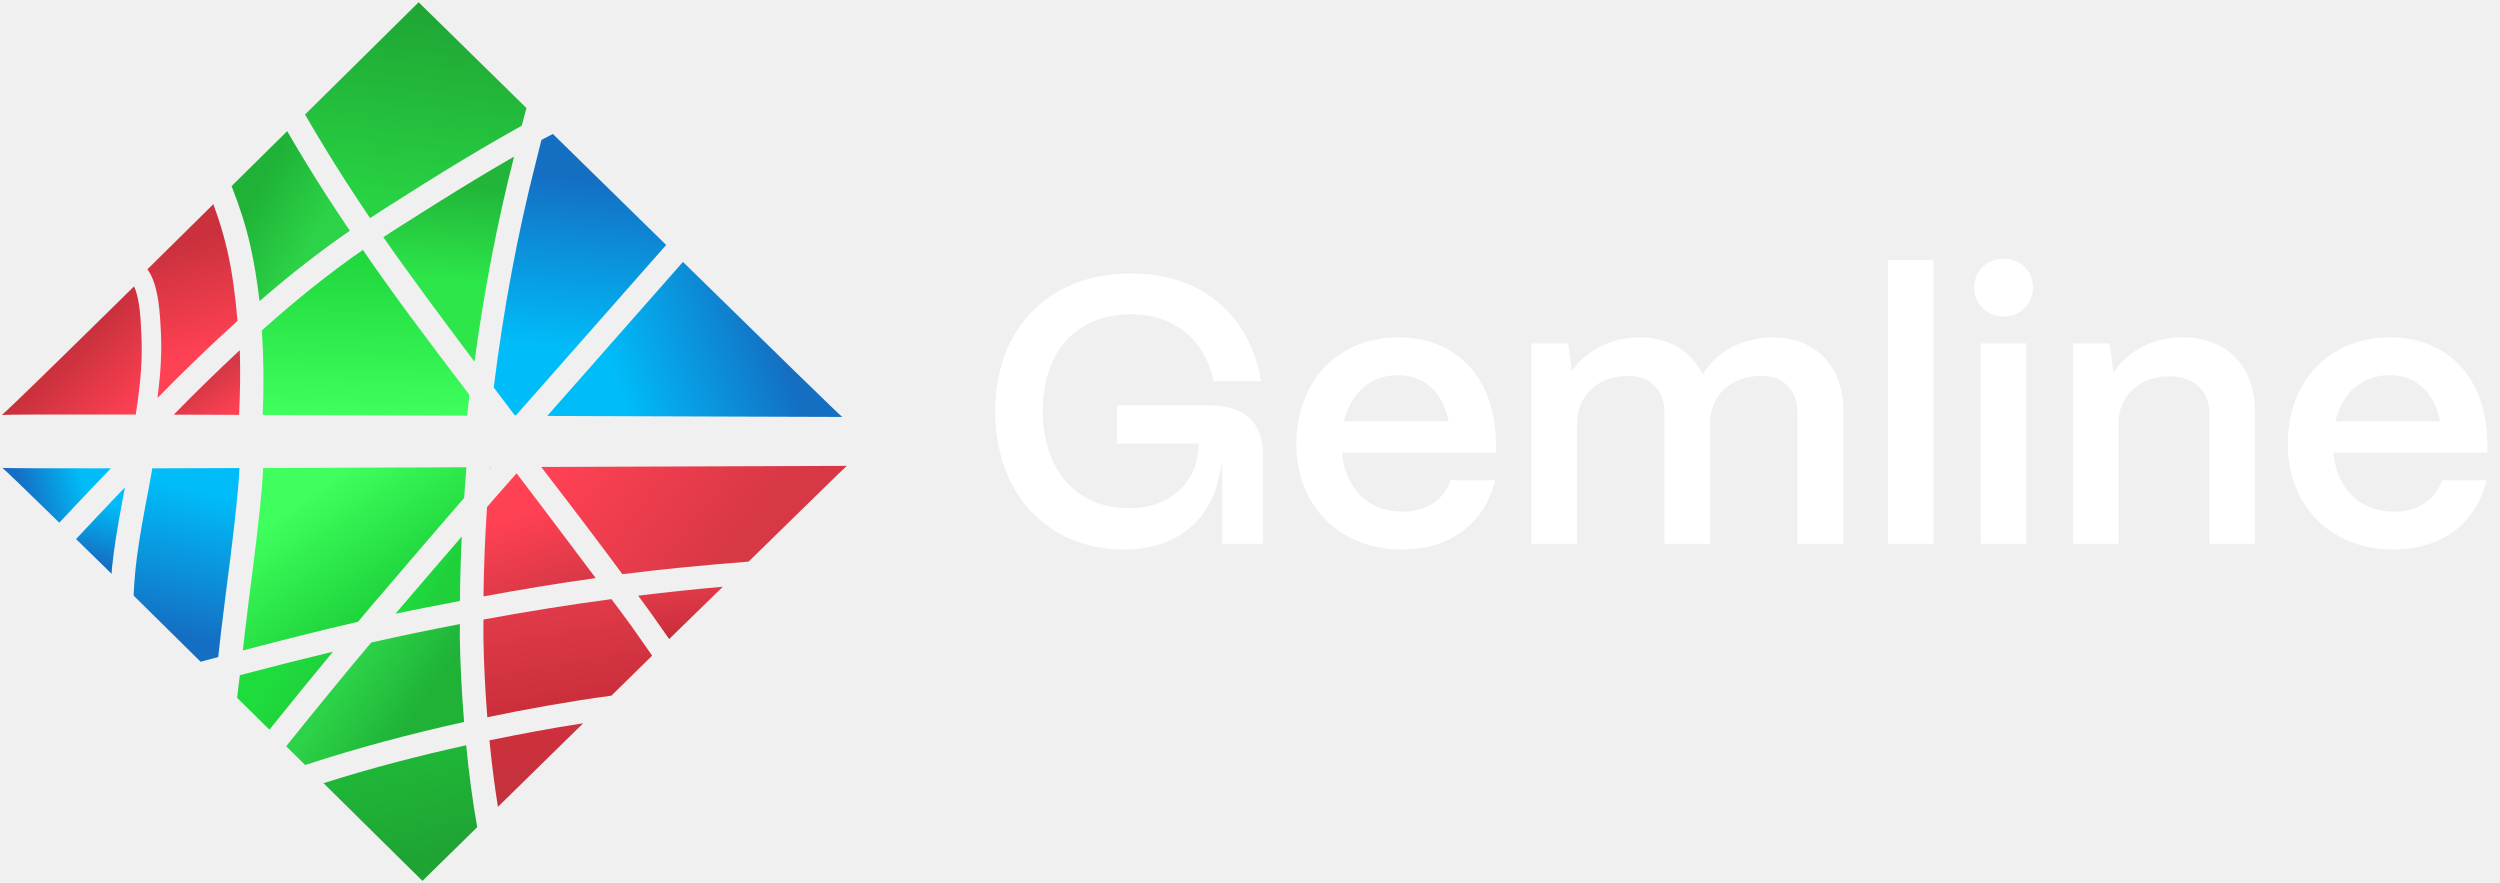
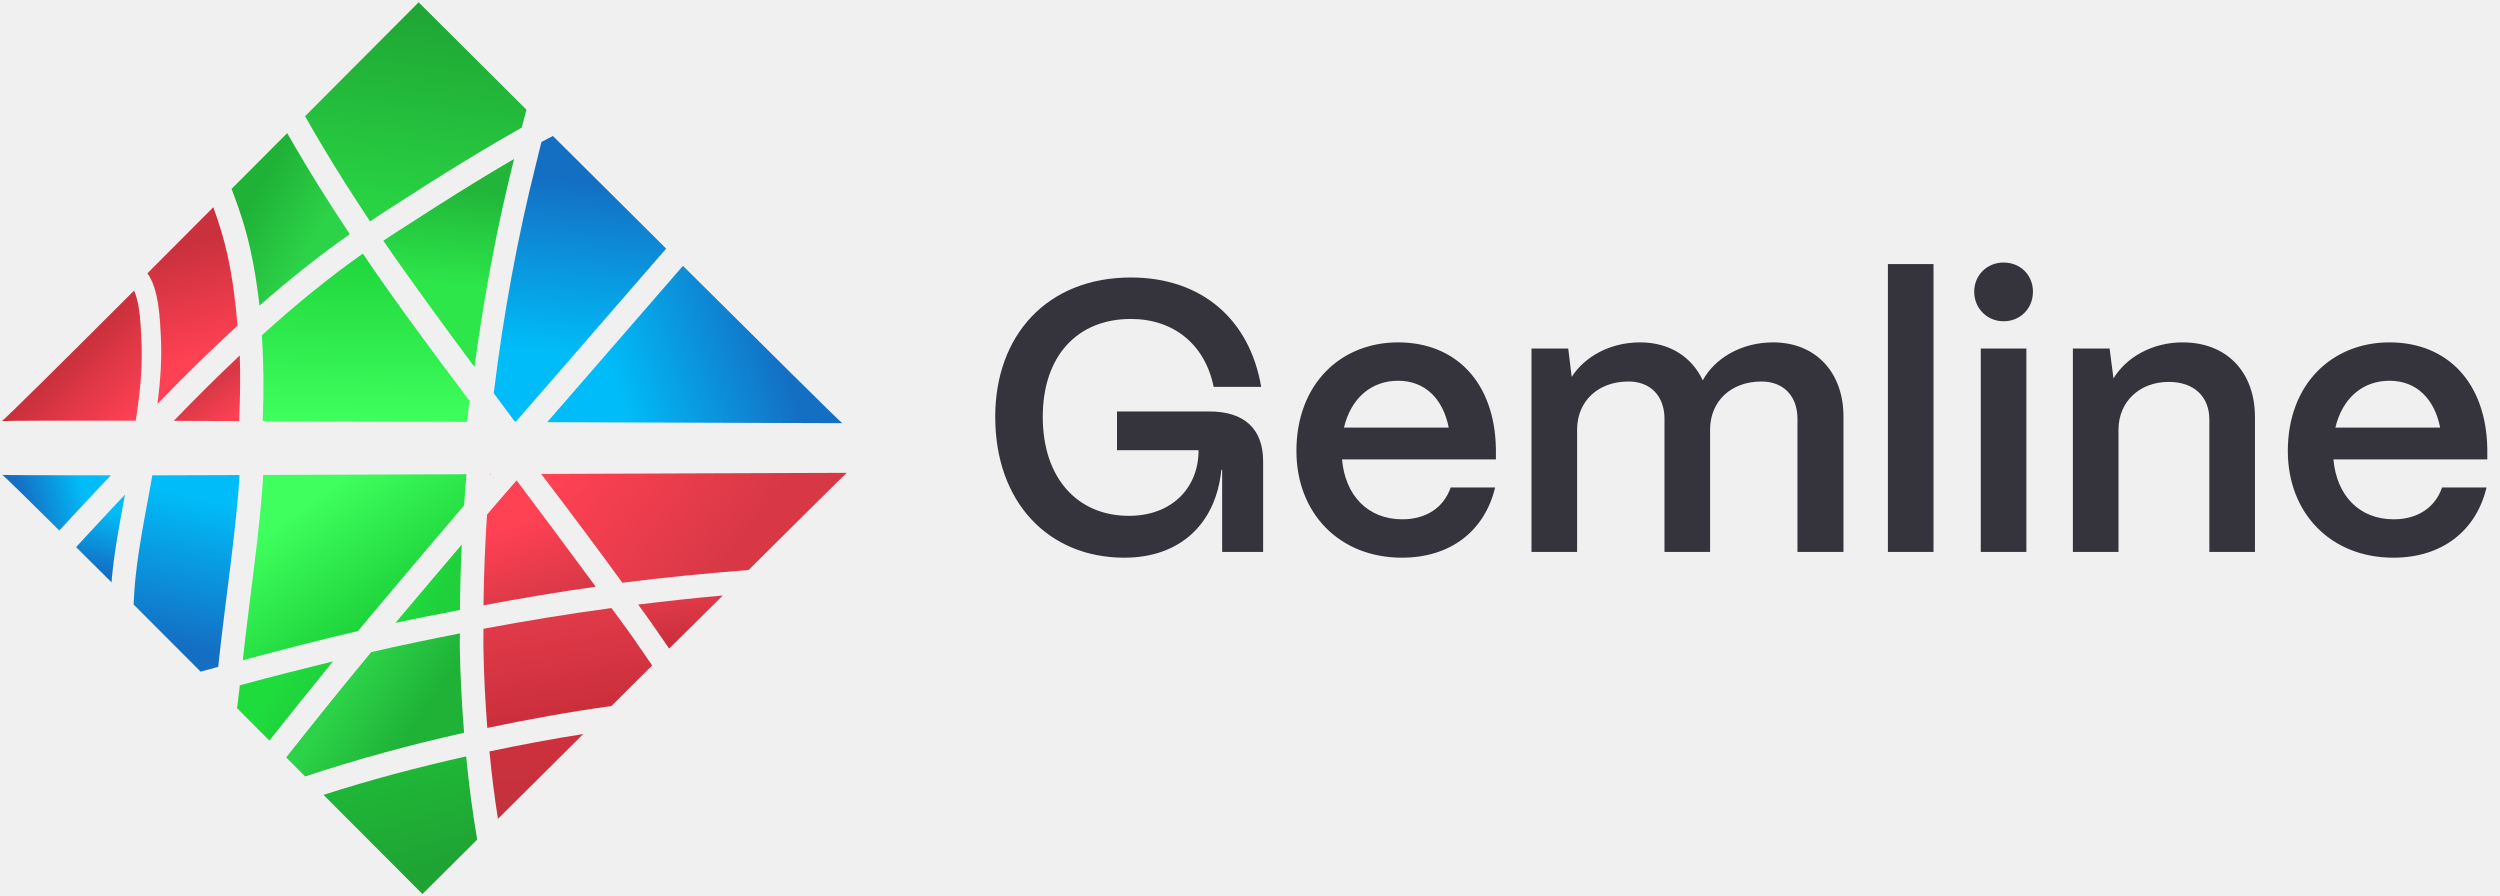
- <svg xmlns="http://www.w3.org/2000/svg" width="255" height="90" viewBox="0 0 255 90" fill="none">
-   <path d="M52.434 15.981C52.298 16.059 52.172 16.123 52.035 16.202C49.589 17.614 47.12 19.117 44.576 20.71C43.263 21.532 40.603 23.22 40.5 23.284C40.028 23.575 39.568 23.894 39.101 24.196C41.746 28.001 45.34 32.826 48.396 36.889C49.374 29.718 50.726 22.662 52.411 16.07C52.418 16.045 52.427 16.009 52.434 15.981Z" fill="url(#paint0_linear_152_5659)" />
-   <path d="M55.386 14.187C55.745 13.992 56.046 13.85 56.394 13.665C60.178 17.379 64.021 21.139 67.952 24.99C67.833 25.125 67.741 25.221 67.621 25.358C67.188 25.849 58.055 36.207 52.642 42.352C52.581 42.352 52.559 42.353 52.498 42.352C52.157 41.905 51.017 40.384 50.363 39.521C51.338 31.611 52.804 23.801 54.657 16.555C54.815 15.935 55.213 14.327 55.213 14.327C55.22 14.301 55.222 14.301 55.228 14.275C55.279 14.248 55.335 14.215 55.386 14.187Z" fill="url(#paint1_linear_152_5659)" />
-   <path d="M26.71 33.697C30.178 30.602 33.547 27.886 37.013 25.49C39.9 29.713 43.289 34.264 47.879 40.271C47.795 40.979 47.721 41.688 47.646 42.396C39.507 42.367 35.632 42.347 26.793 42.323C26.927 39.265 26.89 36.409 26.71 33.697Z" fill="url(#paint2_linear_152_5659)" />
-   <path d="M23.621 18.981C26.168 16.465 26.729 15.909 29.291 13.378C30.476 15.406 31.724 17.478 33.096 19.614C34.03 21.069 34.826 22.259 35.682 23.534C32.574 25.675 29.546 28.051 26.471 30.718C26.243 28.758 25.943 26.845 25.516 24.982C25.055 22.975 24.474 21.162 23.621 18.981Z" fill="url(#paint3_linear_152_5659)" />
-   <path d="M15.037 27.469C18.055 24.497 18.668 23.881 21.759 20.828C22.364 22.47 22.813 23.928 23.173 25.498C23.703 27.808 24.014 30.228 24.226 32.727C21.595 35.115 18.924 37.658 16.067 40.588C16.382 38.085 16.528 35.944 16.405 33.719C16.401 33.645 16.347 32.691 16.33 32.455C16.285 31.82 16.227 31.235 16.142 30.675C15.932 29.29 15.589 28.226 15.037 27.469Z" fill="url(#paint4_linear_152_5659)" />
-   <path d="M17.727 42.293C20.067 39.891 22.287 37.742 24.457 35.719C24.532 37.8 24.493 40.014 24.389 42.315C21.64 42.308 20.192 42.298 17.727 42.293Z" fill="url(#paint5_linear_152_5659)" />
-   <path d="M0.182 42.324C0.535 42.106 6.62 36.148 13.672 29.211C13.867 29.637 14.045 30.21 14.168 31.02C14.243 31.514 14.3 32.038 14.341 32.616C14.357 32.836 14.405 33.771 14.409 33.851C14.555 36.491 14.382 38.843 13.845 42.279C5.943 42.269 0.517 42.279 0.182 42.324C0.174 42.329 0.169 42.331 0.166 42.33C0.162 42.328 0.167 42.326 0.182 42.324Z" fill="url(#paint6_linear_152_5659)" />
-   <path d="M69.453 26.953C69.53 26.866 69.587 26.804 69.663 26.718C78.259 35.139 85.822 42.529 85.913 42.529C85.977 42.529 69.189 42.474 55.819 42.426C61.337 36.164 69.063 27.395 69.453 26.953Z" fill="url(#paint7_linear_152_5659)" />
-   <path d="M0.217 47.719C0.272 47.692 2.818 50.158 6.052 53.315C7.252 52.041 8.354 50.853 9.669 49.477C10.107 49.018 10.923 48.172 11.309 47.77C5.338 47.771 0.132 47.761 0.217 47.719Z" fill="url(#paint8_linear_152_5659)" />
-   <path d="M11.429 51.087C11.781 50.718 12.44 50.03 12.745 49.712C12.617 50.385 12.549 50.753 12.474 51.153C11.942 53.989 11.629 55.947 11.421 57.934C11.4 58.139 11.402 58.331 11.384 58.529C9.977 57.147 9.003 56.202 7.759 54.984C8.975 53.693 10.093 52.486 11.429 51.087Z" fill="url(#paint9_linear_152_5659)" />
-   <path d="M15.538 47.771C18.64 47.766 20.78 47.75 24.426 47.741C24.384 48.3 24.372 48.807 24.321 49.381C24.039 52.566 23.714 55.286 23.005 60.757C22.576 64.068 22.438 65.403 22.261 67.016L22.257 67.016C21.66 67.177 21.069 67.336 20.464 67.501C18.066 65.131 16.557 63.632 13.628 60.75C13.671 59.888 13.716 59.062 13.808 58.176C14.008 56.266 14.31 54.359 14.831 51.58C14.912 51.152 14.975 50.82 15.124 50.036C15.289 49.175 15.401 48.525 15.538 47.771Z" fill="url(#paint10_linear_152_5659)" />
-   <path d="M26.845 47.734C35.585 47.71 40.396 47.688 47.577 47.66C47.483 48.703 47.418 49.745 47.343 50.785L47.18 50.975C45.819 52.547 42.285 56.631 37.854 61.831C37.413 62.347 36.964 62.896 36.522 63.42C32.738 64.288 28.804 65.287 24.769 66.346C24.954 64.788 25.037 63.86 25.401 61.051C26.113 55.55 26.439 52.813 26.724 49.587C26.782 48.939 26.798 48.364 26.845 47.734Z" fill="url(#paint11_linear_152_5659)" />
-   <path d="M40.332 62.604C43.491 58.899 45.148 56.991 47.1 54.727C46.992 56.938 46.931 59.126 46.912 61.302C44.728 61.723 42.558 62.121 40.332 62.604Z" fill="url(#paint12_linear_152_5659)" />
-   <path d="M24.464 68.869C27.715 68.008 30.885 67.208 33.961 66.472C31.816 69.062 29.663 71.705 27.479 74.429C25.962 72.93 25.632 72.607 24.186 71.178C24.247 70.556 24.399 69.466 24.464 68.869Z" fill="url(#paint13_linear_152_5659)" />
-   <path d="M37.861 65.537C40.935 64.839 43.934 64.23 46.908 63.654C46.911 64.112 46.893 64.581 46.9 65.037C46.948 67.99 47.114 70.841 47.337 73.641C41.787 74.865 36.36 76.316 31.124 78.031C30.218 77.137 30.073 76.99 29.191 76.119C32.122 72.462 35.003 68.941 37.861 65.537Z" fill="url(#paint14_linear_152_5659)" />
-   <path d="M32.998 79.885C37.706 78.384 42.58 77.112 47.549 76.018C47.835 78.886 48.195 81.686 48.677 84.371C47.013 86.003 43.09 89.85 43.09 89.85C43.09 89.85 37.607 84.436 32.998 79.885Z" fill="url(#paint15_linear_152_5659)" />
-   <path d="M49.925 75.517C53.08 74.867 56.258 74.267 59.483 73.774C55.531 77.65 54.024 79.127 50.79 82.297C50.434 80.1 50.151 77.84 49.925 75.517Z" fill="url(#paint16_linear_152_5659)" />
-   <path d="M49.314 63.192C53.699 62.384 58.024 61.688 62.368 61.11C63.005 61.974 63.91 63.164 64.376 63.817C65.027 64.73 65.697 65.693 66.519 66.876C64.452 68.901 64.37 68.987 62.361 70.957C58.08 71.536 53.867 72.296 49.705 73.156C49.499 70.502 49.351 67.799 49.306 65.001C49.297 64.404 49.316 63.792 49.314 63.192Z" fill="url(#paint17_linear_152_5659)" />
-   <path d="M49.982 47.749C49.986 47.717 49.987 47.685 49.99 47.654C50.02 47.653 50.038 47.654 50.068 47.654C50.05 47.673 50.005 47.724 49.982 47.749Z" fill="url(#paint18_linear_152_5659)" />
-   <path d="M50.444 50.83C50.453 50.82 52.236 48.797 52.693 48.278C53.327 49.106 57.293 54.322 60.761 58.964C56.965 59.487 53.157 60.127 49.316 60.832C49.352 57.825 49.471 54.784 49.677 51.72C49.875 51.493 50.251 51.052 50.444 50.83Z" fill="url(#paint19_linear_152_5659)" />
-   <path d="M65.095 60.758C67.943 60.411 70.816 60.103 73.728 59.846C71.254 62.266 70.904 62.589 68.254 65.185C67.554 64.18 66.923 63.276 66.344 62.464C65.942 61.901 65.496 61.311 65.095 60.758Z" fill="url(#paint20_linear_152_5659)" />
-   <path d="M55.204 47.631C67.818 47.583 86.439 47.52 86.373 47.52C86.326 47.52 80.38 53.355 76.357 57.286C71.99 57.628 67.7 58.031 63.483 58.566C61.282 55.584 58.881 52.404 55.204 47.631Z" fill="url(#paint21_linear_152_5659)" />
-   <path d="M31.113 11.68C36.086 6.768 42.701 0.23 42.701 0.23C42.701 0.23 48.98 6.391 53.696 11.019C53.559 11.525 53.397 12.12 53.222 12.82C52.428 13.263 51.643 13.703 50.816 14.181C48.342 15.609 45.84 17.119 43.273 18.726C41.946 19.556 39.298 21.239 39.212 21.292C38.717 21.598 38.236 21.931 37.746 22.248C36.904 20.995 36.123 19.826 35.204 18.394C33.727 16.094 32.364 13.843 31.113 11.68Z" fill="url(#paint22_linear_152_5659)" />
-   <path d="M114.683 56.048C106.954 56.048 101.513 50.494 101.513 41.892C101.513 33.715 106.797 27.891 115.354 27.891C122.53 27.891 127.46 32.057 128.643 38.884H123.792C122.925 34.641 119.731 32.057 115.354 32.057C109.833 32.057 106.363 35.837 106.363 41.892C106.363 48.025 109.872 51.844 115.157 51.844C119.455 51.844 122.254 49.105 122.254 45.248H113.934V41.352H123.359C126.908 41.352 128.84 43.088 128.84 46.367V55.47H124.66V47.215H124.581C124.029 52.615 120.401 56.048 114.683 56.048ZM143 56.048C136.611 56.048 132.234 51.574 132.234 45.325C132.234 38.575 136.769 34.41 142.605 34.41C148.52 34.41 152.464 38.46 152.582 45.094V46.174H136.887C137.203 49.761 139.49 52.191 143.039 52.191C145.444 52.191 147.258 51.034 147.968 48.99H152.503C151.438 53.387 147.929 56.048 143 56.048ZM137.085 42.972H147.771C147.179 40.041 145.326 38.267 142.605 38.267C139.845 38.267 137.794 40.041 137.085 42.972ZM160.866 55.47H156.213V35.027H159.959L160.314 37.881C161.615 35.875 164.178 34.41 167.293 34.41C170.29 34.41 172.577 35.875 173.681 38.228C174.864 36.068 177.546 34.41 180.858 34.41C185.235 34.41 188.035 37.457 188.035 41.854V55.47H183.343V42.085C183.343 39.81 181.923 38.344 179.675 38.344C176.481 38.344 174.47 40.388 174.431 43.088V55.47H169.778V42.085C169.778 39.81 168.358 38.344 166.11 38.344C162.916 38.344 160.905 40.388 160.866 43.088V55.47ZM197.22 55.47H192.567V26.541H197.22V55.47ZM204.365 32.288C202.669 32.288 201.368 30.977 201.368 29.318C201.368 27.66 202.669 26.387 204.365 26.387C206.1 26.387 207.362 27.66 207.362 29.318C207.362 30.977 206.1 32.288 204.365 32.288ZM206.691 55.47H202.038V35.027H206.691V55.47ZM216.087 55.47H211.434V35.027H215.18L215.575 38.035C216.876 35.914 219.518 34.41 222.633 34.41C227.089 34.41 230.007 37.341 230.007 41.931V55.47H225.354V42.162C225.354 39.887 223.816 38.382 221.214 38.382C218.177 38.382 216.127 40.427 216.087 43.088V55.47ZM244.124 56.048C237.736 56.048 233.359 51.574 233.359 45.325C233.359 38.575 237.893 34.41 243.729 34.41C249.644 34.41 253.588 38.46 253.706 45.094V46.174H238.012C238.327 49.761 240.614 52.191 244.163 52.191C246.569 52.191 248.383 51.034 249.092 48.99H253.627C252.562 53.387 249.053 56.048 244.124 56.048ZM238.209 42.972H248.895C248.304 40.041 246.45 38.267 243.729 38.267C240.969 38.267 238.919 40.041 238.209 42.972Z" fill="white" />
+ <svg xmlns="http://www.w3.org/2000/svg" width="134" height="48" viewBox="0 0 134 48" fill="none">
+   <g clip-path="url(#clip0_2446_9229)">
+     <path d="M27.554 8.523C27.483 8.565 27.416 8.599 27.345 8.641C26.059 9.394 24.762 10.196 23.425 11.045C22.735 11.484 21.337 12.384 21.283 12.418C21.035 12.573 20.793 12.743 20.548 12.905C21.938 14.934 23.826 17.507 25.432 19.674C25.946 15.85 26.657 12.086 27.542 8.57C27.546 8.558 27.55 8.538 27.554 8.523Z" fill="url(#paint0_linear_2446_9229)" />
+     <path d="M29.104 7.565C29.293 7.461 29.451 7.386 29.634 7.287C31.622 9.268 33.642 11.273 35.708 13.327C35.645 13.399 35.597 13.45 35.534 13.523C35.306 13.785 30.507 19.309 27.662 22.587C27.631 22.587 27.619 22.587 27.587 22.587C27.408 22.348 26.808 21.537 26.465 21.077C26.977 16.859 27.748 12.693 28.721 8.828C28.804 8.498 29.013 7.64 29.013 7.64C29.017 7.626 29.018 7.626 29.021 7.613C29.048 7.598 29.078 7.58 29.104 7.565Z" fill="url(#paint1_linear_2446_9229)" />
+     <path d="M14.036 17.971C15.858 16.32 17.629 14.871 19.45 13.594C20.967 15.846 22.748 18.273 25.16 21.477C25.116 21.855 25.077 22.233 25.037 22.61C20.76 22.595 18.724 22.584 14.08 22.571C14.15 20.94 14.13 19.417 14.036 17.971Z" fill="url(#paint2_linear_2446_9229)" />
+     <path d="M12.412 10.123C13.751 8.781 14.045 8.485 15.392 7.135C16.015 8.216 16.67 9.321 17.391 10.461C17.882 11.237 18.301 11.871 18.75 12.551C17.117 13.693 15.526 14.96 13.91 16.383C13.79 15.337 13.633 14.317 13.408 13.324C13.166 12.253 12.861 11.286 12.412 10.123Z" fill="url(#paint3_linear_2446_9229)" />
+     <path d="M7.901 14.649C9.487 13.064 9.809 12.736 11.434 11.107C11.752 11.983 11.988 12.761 12.177 13.598C12.456 14.83 12.619 16.121 12.73 17.453C11.348 18.727 9.944 20.083 8.443 21.646C8.608 20.311 8.685 19.169 8.62 17.983C8.618 17.943 8.59 17.434 8.581 17.308C8.557 16.97 8.527 16.658 8.482 16.359C8.372 15.62 8.192 15.053 7.901 14.649Z" fill="url(#paint4_linear_2446_9229)" />
+     <path d="M9.315 22.557C10.546 21.276 11.712 20.13 12.852 19.051C12.892 20.161 12.871 21.342 12.817 22.569C11.372 22.565 10.611 22.56 9.315 22.557Z" fill="url(#paint5_linear_2446_9229)" />
+     <path d="M0.096 22.572C0.281 22.456 3.479 19.278 7.185 15.578C7.287 15.805 7.381 16.111 7.445 16.543C7.485 16.806 7.515 17.086 7.536 17.394C7.545 17.512 7.57 18.01 7.572 18.053C7.649 19.461 7.558 20.715 7.276 22.548C3.123 22.543 0.272 22.548 0.096 22.572C0.091 22.574 0.089 22.576 0.088 22.575C0.085 22.574 0.088 22.573 0.096 22.572Z" fill="url(#paint6_linear_2446_9229)" />
+     <path d="M36.496 14.376C36.537 14.329 36.567 14.296 36.607 14.25C41.124 18.741 45.098 22.682 45.146 22.682C45.18 22.682 36.358 22.653 29.332 22.628C32.232 19.288 36.291 14.611 36.496 14.376Z" fill="url(#paint7_linear_2446_9229)" />
+     <path d="M0.114 25.449C0.143 25.435 1.48 26.75 3.18 28.434C3.811 27.755 4.39 27.121 5.081 26.387C5.311 26.142 5.74 25.691 5.942 25.477C2.805 25.477 0.069 25.471 0.114 25.449Z" fill="url(#paint8_linear_2446_9229)" />
+     <path d="M6.006 27.247C6.191 27.05 6.537 26.683 6.697 26.514C6.63 26.873 6.594 27.069 6.555 27.282C6.275 28.795 6.11 29.839 6.002 30.898C5.99 31.008 5.992 31.11 5.982 31.216C5.242 30.479 4.731 29.975 4.077 29.326C4.716 28.637 5.303 27.993 6.006 27.247Z" fill="url(#paint9_linear_2446_9229)" />
+     <path d="M8.165 25.479C9.795 25.476 10.92 25.468 12.836 25.463C12.813 25.761 12.807 26.031 12.78 26.337C12.632 28.036 12.461 29.487 12.089 32.405C11.863 34.171 11.79 34.882 11.697 35.742L11.696 35.743C11.382 35.829 11.071 35.913 10.753 36.001C9.493 34.737 8.7 33.938 7.161 32.401C7.184 31.941 7.207 31.5 7.256 31.028C7.361 30.009 7.519 28.992 7.793 27.51C7.836 27.282 7.869 27.105 7.948 26.687C8.034 26.227 8.093 25.881 8.165 25.479Z" fill="url(#paint10_linear_2446_9229)" />
+     <path d="M14.106 25.457C18.7 25.444 21.227 25.433 25.001 25.418C24.952 25.974 24.917 26.53 24.878 27.085L24.792 27.186C24.077 28.024 22.22 30.202 19.891 32.976C19.66 33.251 19.424 33.544 19.192 33.823C17.203 34.286 15.136 34.819 13.016 35.384C13.113 34.553 13.156 34.058 13.348 32.56C13.722 29.626 13.893 28.166 14.043 26.446C14.073 26.1 14.082 25.793 14.106 25.457Z" fill="url(#paint11_linear_2446_9229)" />
+     <path d="M21.194 33.388C22.854 31.412 23.725 30.395 24.751 29.188C24.694 30.366 24.662 31.533 24.652 32.694C23.505 32.918 22.364 33.131 21.194 33.388Z" fill="url(#paint12_linear_2446_9229)" />
+     <path d="M12.855 36.73C14.564 36.27 16.229 35.844 17.846 35.451C16.719 36.833 15.587 38.242 14.44 39.695C13.642 38.896 13.469 38.723 12.709 37.961C12.741 37.629 12.821 37.048 12.855 36.73Z" fill="url(#paint13_linear_2446_9229)" />
+     <path d="M19.896 34.953C21.511 34.581 23.087 34.256 24.65 33.949C24.651 34.194 24.642 34.443 24.645 34.687C24.67 36.262 24.758 37.782 24.875 39.275C21.958 39.928 19.107 40.702 16.355 41.617C15.879 41.14 15.803 41.062 15.34 40.597C16.879 38.647 18.393 36.769 19.896 34.953Z" fill="url(#paint14_linear_2446_9229)" />
+     <path d="M17.34 42.606C19.814 41.805 22.375 41.127 24.986 40.543C25.136 42.073 25.326 43.566 25.579 44.998C24.704 45.869 22.643 47.92 22.643 47.92C22.643 47.92 19.762 45.033 17.34 42.606Z" fill="url(#paint15_linear_2446_9229)" />
+     <path d="M26.235 40.275C27.893 39.928 29.563 39.608 31.258 39.346C29.181 41.413 28.389 42.2 26.69 43.891C26.503 42.72 26.354 41.514 26.235 40.275Z" fill="url(#paint16_linear_2446_9229)" />
+     <path d="M25.914 33.702C28.218 33.271 30.491 32.9 32.774 32.592C33.108 33.052 33.584 33.687 33.829 34.035C34.171 34.522 34.523 35.036 34.955 35.667C33.869 36.747 33.826 36.793 32.77 37.844C30.52 38.152 28.307 38.558 26.119 39.016C26.011 37.6 25.933 36.159 25.91 34.667C25.905 34.349 25.915 34.022 25.914 33.702Z" fill="url(#paint17_linear_2446_9229)" />
+     <path d="M26.266 25.465C26.267 25.448 26.268 25.431 26.27 25.414C26.285 25.414 26.295 25.414 26.311 25.414C26.301 25.424 26.278 25.452 26.266 25.465Z" fill="url(#paint18_linear_2446_9229)" />
+     <path d="M26.508 27.109C26.513 27.103 27.449 26.024 27.689 25.748C28.023 26.19 30.107 28.971 31.929 31.447C29.934 31.726 27.933 32.068 25.915 32.443C25.934 30.839 25.997 29.218 26.105 27.584C26.209 27.463 26.406 27.227 26.508 27.109Z" fill="url(#paint19_linear_2446_9229)" />
+     <path d="M34.207 32.404C35.703 32.219 37.213 32.055 38.743 31.918C37.443 33.209 37.259 33.381 35.867 34.765C35.499 34.23 35.167 33.748 34.863 33.314C34.652 33.014 34.417 32.699 34.207 32.404Z" fill="url(#paint20_linear_2446_9229)" />
+     <path d="M29.009 25.403C35.637 25.377 45.422 25.344 45.388 25.344C45.363 25.344 42.239 28.456 40.124 30.552C37.83 30.734 35.575 30.949 33.359 31.235C32.203 29.644 30.941 27.948 29.009 25.403Z" fill="url(#paint21_linear_2446_9229)" />
+     <path d="M16.35 6.23C18.963 3.609 22.439 0.123 22.439 0.123C22.439 0.123 25.738 3.408 28.216 5.877C28.144 6.147 28.059 6.464 27.967 6.838C27.55 7.074 27.138 7.309 26.703 7.563C25.403 8.325 24.088 9.13 22.739 9.987C22.042 10.43 20.65 11.328 20.605 11.356C20.345 11.519 20.092 11.697 19.835 11.866C19.392 11.197 18.982 10.574 18.499 9.81C17.723 8.583 17.007 7.383 16.35 6.23Z" fill="url(#paint22_linear_2446_9229)" />
+     <path d="M60.265 29.892C56.203 29.892 53.344 26.929 53.344 22.342C53.344 17.981 56.12 14.874 60.617 14.874C64.388 14.874 66.979 17.096 67.6 20.737H65.052C64.596 18.475 62.917 17.096 60.617 17.096C57.716 17.096 55.892 19.112 55.892 22.342C55.892 25.613 57.737 27.649 60.513 27.649C62.772 27.649 64.243 26.189 64.243 24.132H59.871V22.054H64.823C66.689 22.054 67.704 22.98 67.704 24.728V29.583H65.507V25.181H65.466C65.176 28.061 63.269 29.892 60.265 29.892ZM75.145 29.892C71.788 29.892 69.488 27.505 69.488 24.173C69.488 20.573 71.871 18.351 74.938 18.351C78.046 18.351 80.118 20.511 80.18 24.049V24.625H71.933C72.099 26.539 73.3 27.835 75.165 27.835C76.429 27.835 77.383 27.217 77.756 26.127H80.139C79.579 28.472 77.735 29.892 75.145 29.892ZM72.037 22.918H77.652C77.341 21.355 76.367 20.408 74.938 20.408C73.487 20.408 72.409 21.355 72.037 22.918ZM84.533 29.583H82.088V18.68H84.057L84.243 20.203C84.927 19.133 86.274 18.351 87.911 18.351C89.486 18.351 90.688 19.133 91.268 20.388C91.889 19.236 93.299 18.351 95.039 18.351C97.339 18.351 98.81 19.976 98.81 22.321V29.583H96.344V22.445C96.344 21.231 95.599 20.449 94.417 20.449C92.739 20.449 91.682 21.54 91.661 22.98V29.583H89.216V22.445C89.216 21.231 88.47 20.449 87.289 20.449C85.611 20.449 84.554 21.54 84.533 22.98V29.583ZM103.637 29.583H101.192V14.155H103.637V29.583ZM107.392 17.22C106.501 17.22 105.817 16.52 105.817 15.636C105.817 14.751 106.501 14.072 107.392 14.072C108.303 14.072 108.966 14.751 108.966 15.636C108.966 16.52 108.303 17.22 107.392 17.22ZM108.614 29.583H106.169V18.68H108.614V29.583ZM113.552 29.583H111.106V18.68H113.075L113.282 20.285C113.966 19.153 115.354 18.351 116.991 18.351C119.333 18.351 120.866 19.915 120.866 22.363V29.583H118.421V22.486C118.421 21.272 117.613 20.47 116.245 20.47C114.65 20.47 113.572 21.56 113.552 22.98V29.583ZM128.284 29.892C124.928 29.892 122.627 27.505 122.627 24.173C122.627 20.573 125.01 18.351 128.077 18.351C131.186 18.351 133.258 20.511 133.32 24.049V24.625H125.073C125.238 26.539 126.44 27.835 128.305 27.835C129.569 27.835 130.522 27.217 130.895 26.127H133.278C132.719 28.472 130.875 29.892 128.284 29.892ZM125.176 22.918H130.792C130.481 21.355 129.507 20.408 128.077 20.408C126.627 20.408 125.549 21.355 125.176 22.918Z" fill="#35343D" />
+   </g>
  <defs>
-     <linearGradient id="paint0_linear_152_5659" x1="48.927" y1="19.099" x2="48.09" y2="28.995" gradientUnits="userSpaceOnUse">
+     <linearGradient id="paint0_linear_2446_9229" x1="25.711" y1="10.186" x2="25.258" y2="15.463" gradientUnits="userSpaceOnUse">
      <stop stop-color="#21B639" />
      <stop offset="1" stop-color="#2DE74A" />
    </linearGradient>
-     <linearGradient id="paint1_linear_152_5659" x1="61.85" y1="18.611" x2="60.109" y2="35.746" gradientUnits="userSpaceOnUse">
+     <linearGradient id="paint1_linear_2446_9229" x1="32.501" y1="9.925" x2="31.559" y2="19.061" gradientUnits="userSpaceOnUse">
      <stop stop-color="#146FC3" />
      <stop offset="1" stop-color="#00BCF8" />
    </linearGradient>
-     <linearGradient id="paint2_linear_152_5659" x1="36.674" y1="25.451" x2="36.208" y2="42.367" gradientUnits="userSpaceOnUse">
+     <linearGradient id="paint2_linear_2446_9229" x1="19.272" y1="13.573" x2="19.02" y2="22.595" gradientUnits="userSpaceOnUse">
      <stop stop-color="#1FD53C" />
      <stop offset="1" stop-color="#3EFF5D" />
    </linearGradient>
-     <linearGradient id="paint3_linear_152_5659" x1="29.632" y1="13.421" x2="36.074" y2="17.222" gradientUnits="userSpaceOnUse">
+     <linearGradient id="paint3_linear_2446_9229" x1="15.571" y1="7.158" x2="18.982" y2="9.141" gradientUnits="userSpaceOnUse">
      <stop stop-color="#1FB237" />
      <stop offset="1" stop-color="#2CD247" />
    </linearGradient>
-     <linearGradient id="paint4_linear_152_5659" x1="21.208" y1="35.772" x2="18.091" y2="25.108" gradientUnits="userSpaceOnUse">
+     <linearGradient id="paint4_linear_2446_9229" x1="11.144" y1="19.077" x2="9.461" y2="13.404" gradientUnits="userSpaceOnUse">
      <stop stop-color="#FF4154" />
      <stop offset="1" stop-color="#CB313D" />
    </linearGradient>
-     <linearGradient id="paint5_linear_152_5659" x1="23.454" y1="42.366" x2="21.184" y2="39.087" gradientUnits="userSpaceOnUse">
+     <linearGradient id="paint5_linear_2446_9229" x1="12.325" y1="22.596" x2="11.108" y2="20.864" gradientUnits="userSpaceOnUse">
      <stop stop-color="#FF4154" />
      <stop offset="1" stop-color="#D83846" />
    </linearGradient>
-     <linearGradient id="paint6_linear_152_5659" x1="13.9" y1="41.817" x2="7.793" y2="35.636" gradientUnits="userSpaceOnUse">
+     <linearGradient id="paint6_linear_2446_9229" x1="7.304" y1="22.301" x2="4.047" y2="19.053" gradientUnits="userSpaceOnUse">
      <stop stop-color="#FF4154" />
      <stop offset="1" stop-color="#CB313D" />
    </linearGradient>
-     <linearGradient id="paint7_linear_152_5659" x1="79.7" y1="36.321" x2="63.916" y2="41.784" gradientUnits="userSpaceOnUse">
+     <linearGradient id="paint7_linear_2446_9229" x1="41.881" y1="19.372" x2="33.561" y2="22.209" gradientUnits="userSpaceOnUse">
      <stop stop-color="#146FC3" />
      <stop offset="1" stop-color="#00BCF8" />
    </linearGradient>
-     <linearGradient id="paint8_linear_152_5659" x1="2.229" y1="50.304" x2="8.328" y2="48.586" gradientUnits="userSpaceOnUse">
+     <linearGradient id="paint8_linear_2446_9229" x1="1.171" y1="26.828" x2="4.383" y2="25.937" gradientUnits="userSpaceOnUse">
      <stop stop-color="#146FC3" />
      <stop offset="1" stop-color="#00BCF8" />
    </linearGradient>
-     <linearGradient id="paint9_linear_152_5659" x1="9.153" y1="57.123" x2="10.782" y2="51.29" gradientUnits="userSpaceOnUse">
+     <linearGradient id="paint9_linear_2446_9229" x1="4.81" y1="30.466" x2="5.689" y2="27.362" gradientUnits="userSpaceOnUse">
      <stop stop-color="#146FC3" />
      <stop offset="1" stop-color="#00BCF8" />
    </linearGradient>
-     <linearGradient id="paint10_linear_152_5659" x1="16.646" y1="64.35" x2="19.883" y2="49.979" gradientUnits="userSpaceOnUse">
+     <linearGradient id="paint10_linear_2446_9229" x1="8.747" y1="34.321" x2="10.497" y2="26.668" gradientUnits="userSpaceOnUse">
      <stop stop-color="#146FC3" />
      <stop offset="1" stop-color="#00BCF8" />
    </linearGradient>
-     <linearGradient id="paint11_linear_152_5659" x1="35.504" y1="47.617" x2="43.074" y2="58.154" gradientUnits="userSpaceOnUse">
+     <linearGradient id="paint11_linear_2446_9229" x1="18.657" y1="25.395" x2="22.713" y2="30.958" gradientUnits="userSpaceOnUse">
      <stop stop-color="#3EFF5D" />
      <stop offset="1" stop-color="#1FD53C" />
    </linearGradient>
-     <linearGradient id="paint12_linear_152_5659" x1="44.666" y1="61.03" x2="41.751" y2="59.681" gradientUnits="userSpaceOnUse">
+     <linearGradient id="paint12_linear_2446_9229" x1="23.472" y1="32.549" x2="21.932" y2="31.847" gradientUnits="userSpaceOnUse">
      <stop stop-color="#1FD03B" />
      <stop offset="1" stop-color="#1FDC3D" />
    </linearGradient>
-     <linearGradient id="paint13_linear_152_5659" x1="30.446" y1="72.838" x2="26.889" y2="70.487" gradientUnits="userSpaceOnUse">
+     <linearGradient id="paint13_linear_2446_9229" x1="15.999" y1="38.847" x2="14.113" y2="37.618" gradientUnits="userSpaceOnUse">
      <stop stop-color="#1FD03B" />
      <stop offset="1" stop-color="#1FDC3D" />
    </linearGradient>
-     <linearGradient id="paint14_linear_152_5659" x1="40.812" y1="75.158" x2="34.319" y2="70.747" gradientUnits="userSpaceOnUse">
+     <linearGradient id="paint14_linear_2446_9229" x1="21.446" y1="40.084" x2="18.003" y2="37.78" gradientUnits="userSpaceOnUse">
      <stop stop-color="#1FB237" />
      <stop offset="1" stop-color="#2CD247" />
    </linearGradient>
-     <linearGradient id="paint15_linear_152_5659" x1="43.039" y1="87.086" x2="40.502" y2="77.949" gradientUnits="userSpaceOnUse">
+     <linearGradient id="paint15_linear_2446_9229" x1="22.616" y1="46.446" x2="21.246" y2="41.584" gradientUnits="userSpaceOnUse">
      <stop stop-color="#1FA434" />
      <stop offset="1" stop-color="#1FB637" />
    </linearGradient>
-     <linearGradient id="paint16_linear_152_5659" x1="53.564" y1="74.511" x2="53.733" y2="81.252" gradientUnits="userSpaceOnUse">
+     <linearGradient id="paint16_linear_2446_9229" x1="28.147" y1="39.739" x2="28.239" y2="43.334" gradientUnits="userSpaceOnUse">
      <stop stop-color="#CE303D" />
      <stop offset="1" stop-color="#C2323D" />
    </linearGradient>
-     <linearGradient id="paint17_linear_152_5659" x1="55.857" y1="62.151" x2="57.737" y2="73.149" gradientUnits="userSpaceOnUse">
+     <linearGradient id="paint17_linear_2446_9229" x1="29.352" y1="33.147" x2="30.369" y2="39.008" gradientUnits="userSpaceOnUse">
      <stop stop-color="#E03A49" />
      <stop offset="1" stop-color="#C82D39" />
    </linearGradient>
-     <linearGradient id="paint18_linear_152_5659" x1="52.171" y1="52.809" x2="54.871" y2="60.893" gradientUnits="userSpaceOnUse">
+     <linearGradient id="paint18_linear_2446_9229" x1="27.418" y1="28.164" x2="28.873" y2="32.464" gradientUnits="userSpaceOnUse">
      <stop stop-color="#FF4154" />
      <stop offset="1" stop-color="#D83846" />
    </linearGradient>
-     <linearGradient id="paint19_linear_152_5659" x1="52.106" y1="52.809" x2="54.867" y2="60.847" gradientUnits="userSpaceOnUse">
+     <linearGradient id="paint19_linear_2446_9229" x1="27.381" y1="28.164" x2="28.871" y2="32.438" gradientUnits="userSpaceOnUse">
      <stop stop-color="#FF4154" />
      <stop offset="1" stop-color="#D83846" />
    </linearGradient>
-     <linearGradient id="paint20_linear_152_5659" x1="68.381" y1="60.307" x2="69.123" y2="65.212" gradientUnits="userSpaceOnUse">
+     <linearGradient id="paint20_linear_2446_9229" x1="35.934" y1="32.164" x2="36.335" y2="34.778" gradientUnits="userSpaceOnUse">
      <stop stop-color="#E03A49" />
      <stop offset="1" stop-color="#C82D39" />
    </linearGradient>
-     <linearGradient id="paint21_linear_152_5659" x1="57.038" y1="47.495" x2="71.904" y2="58.925" gradientUnits="userSpaceOnUse">
+     <linearGradient id="paint21_linear_2446_9229" x1="29.973" y1="25.33" x2="37.87" y2="31.313" gradientUnits="userSpaceOnUse">
      <stop stop-color="#FF4154" />
      <stop offset="1" stop-color="#D83846" />
    </linearGradient>
-     <linearGradient id="paint22_linear_152_5659" x1="42.37" y1="0.23" x2="39.68" y2="20.581" gradientUnits="userSpaceOnUse">
+     <linearGradient id="paint22_linear_2446_9229" x1="22.265" y1="0.123" x2="20.81" y2="10.971" gradientUnits="userSpaceOnUse">
      <stop stop-color="#1FA434" />
      <stop offset="1" stop-color="#28D243" />
    </linearGradient>
+     <clipPath id="clip0_2446_9229">
+       <rect width="134" height="48" fill="white" />
+     </clipPath>
  </defs>
</svg>
